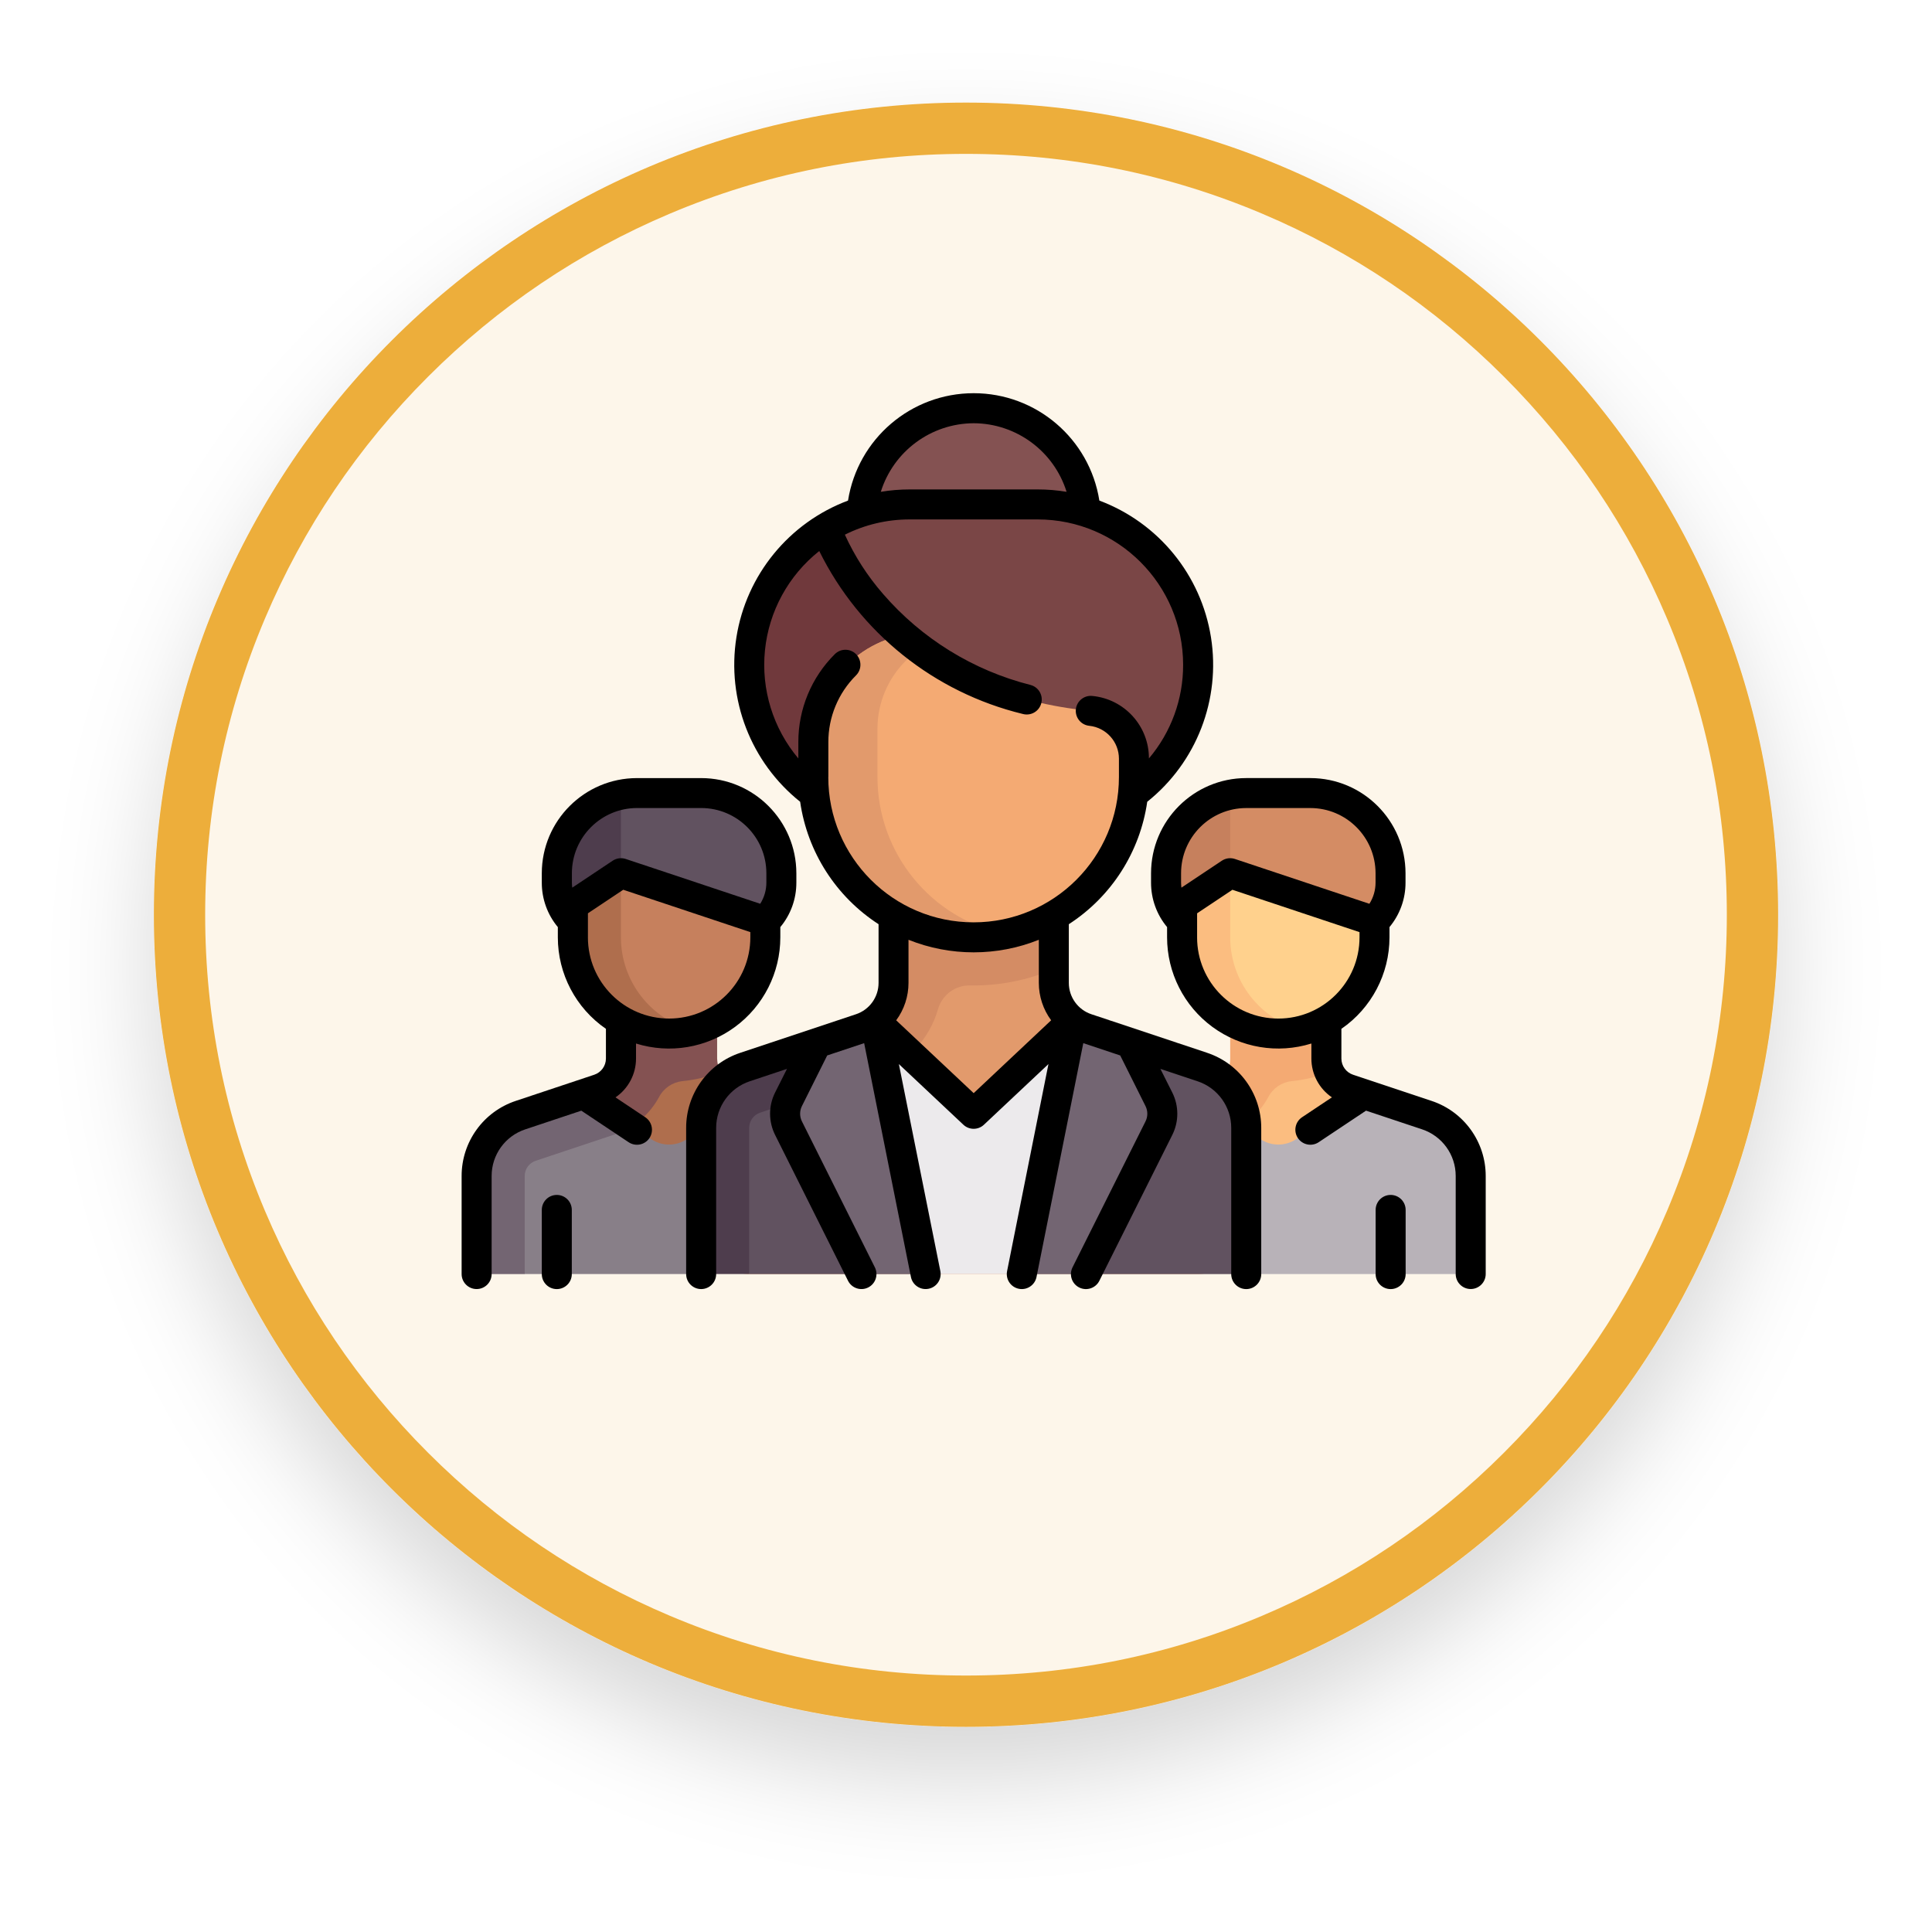
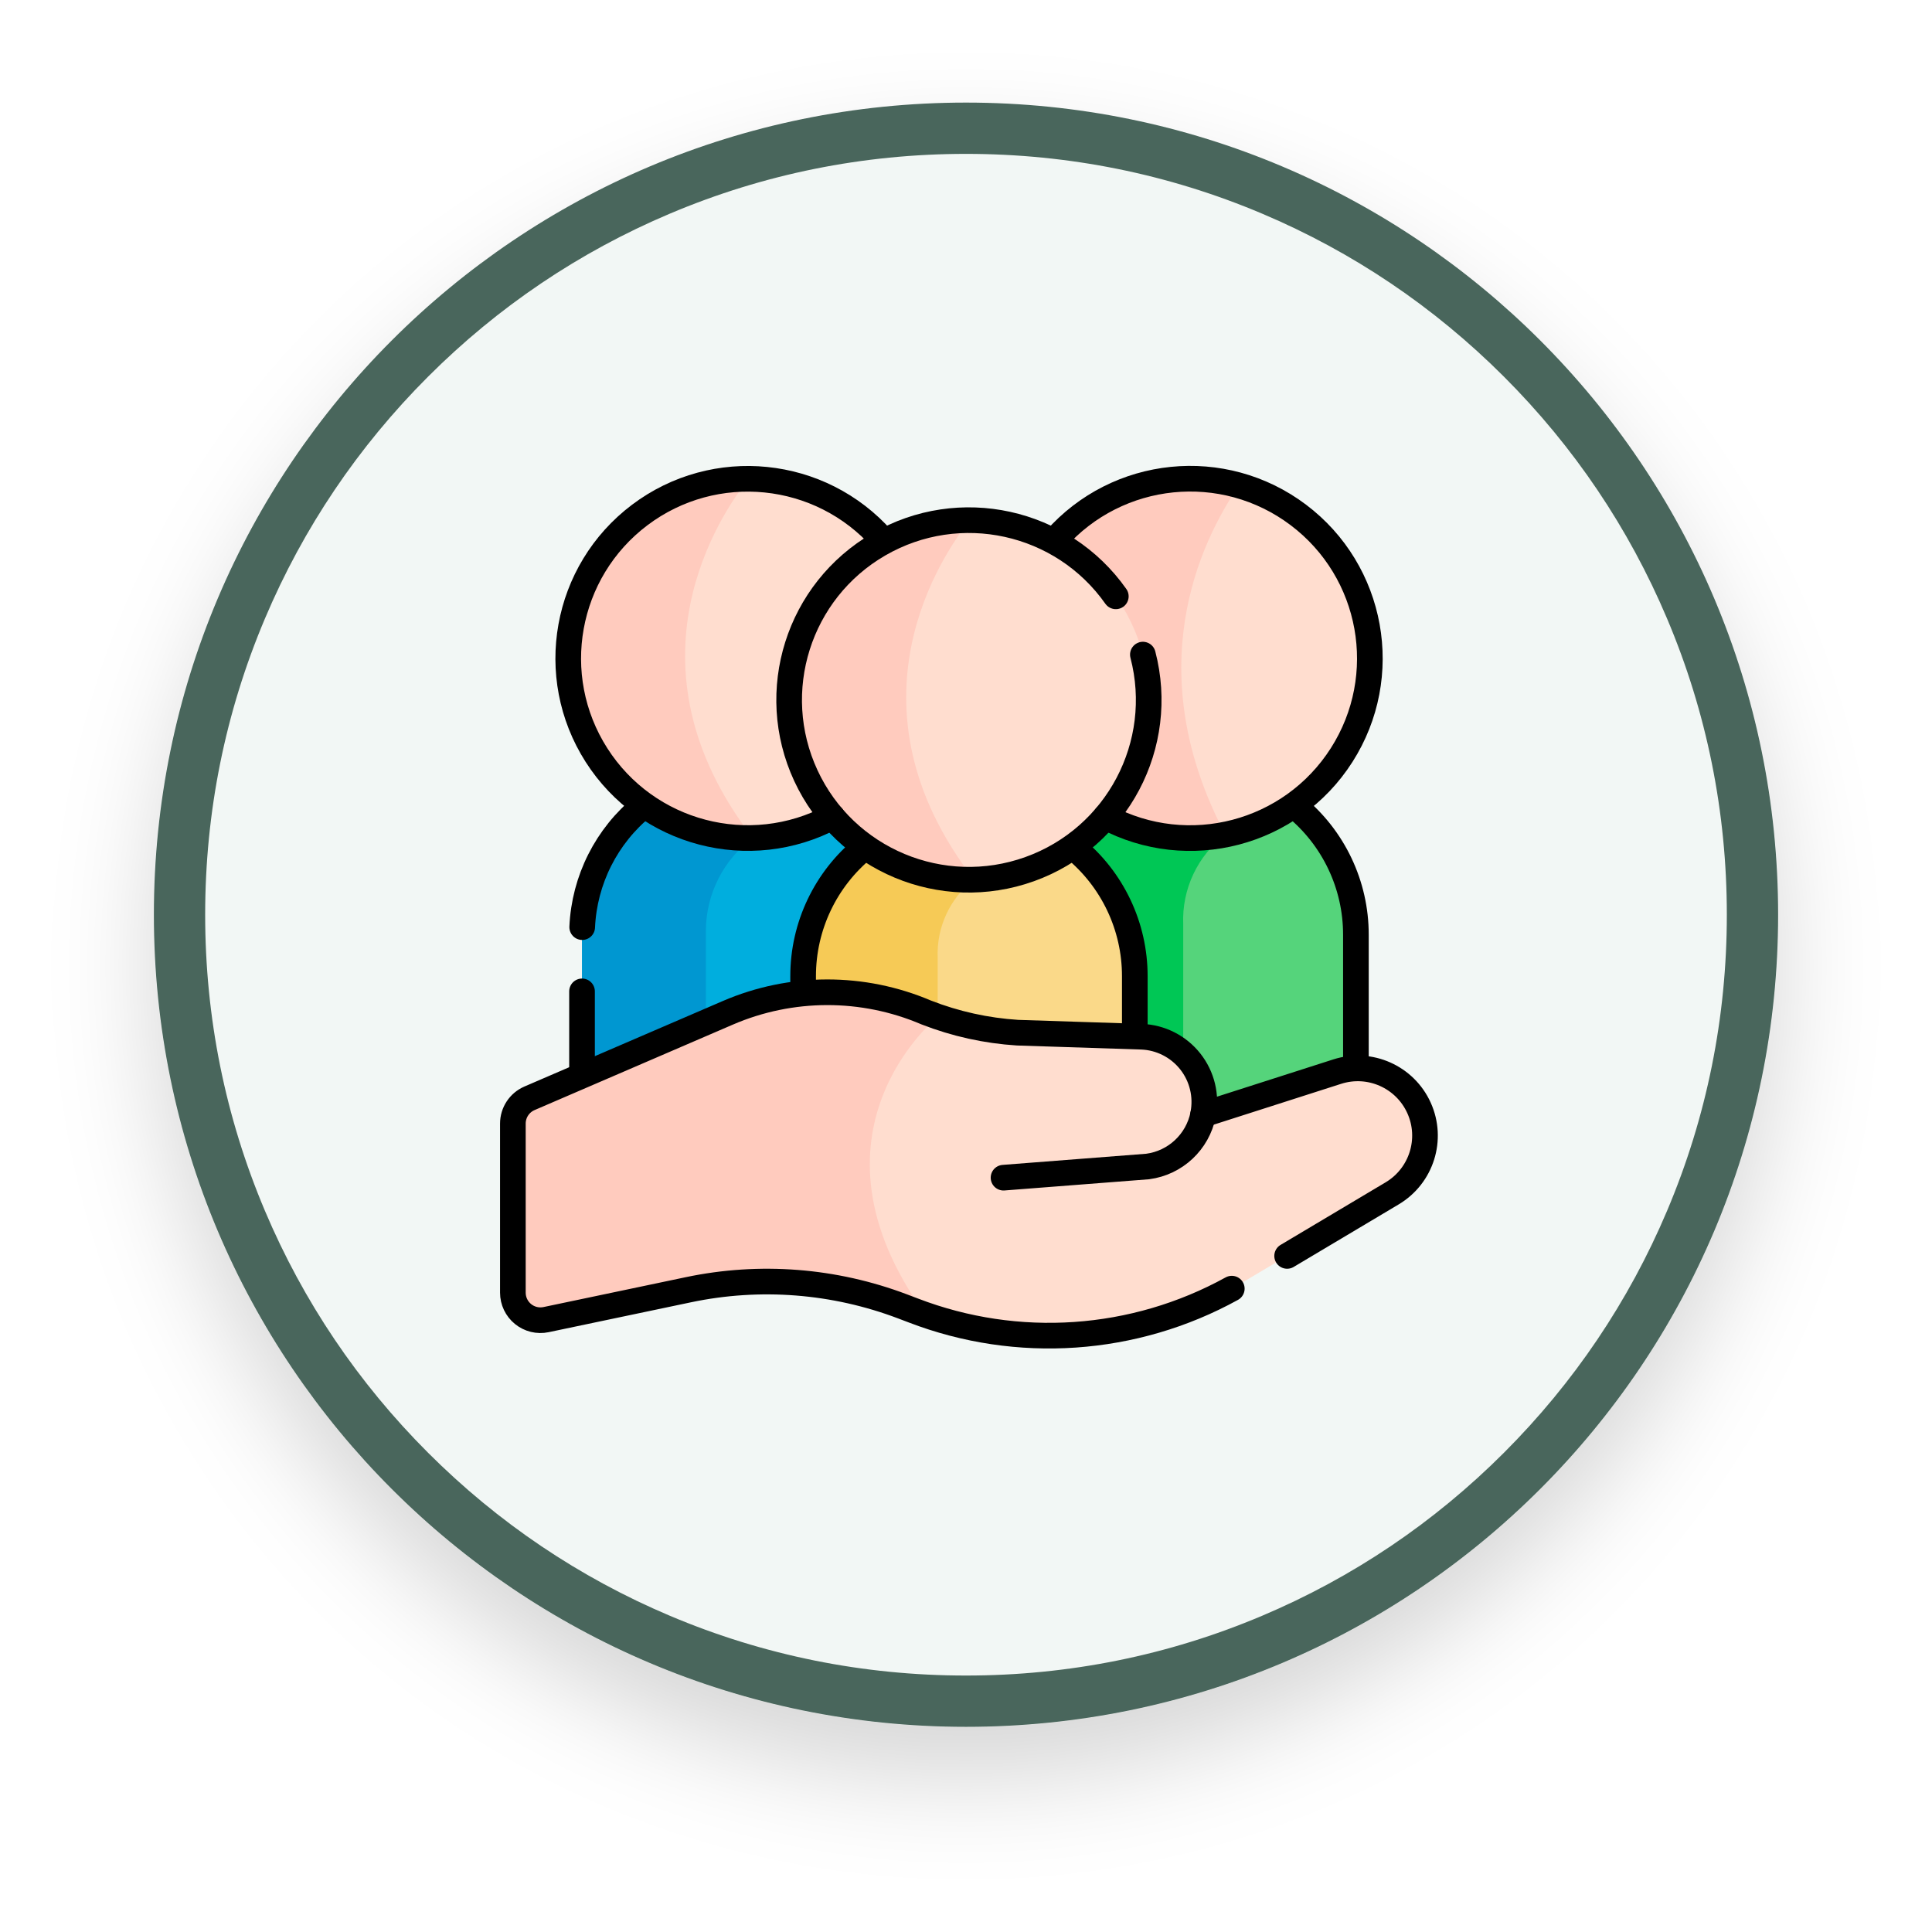
<svg xmlns="http://www.w3.org/2000/svg" width="113" height="113" viewBox="0 0 113 113">
  <defs>
    <filter id="Path_982547" x="0" y="0" width="113" height="113" filterUnits="userSpaceOnUse">
      <feOffset dy="3" input="SourceAlpha" />
      <feGaussianBlur stdDeviation="3" result="blur" />
      <feFlood flood-opacity="0.161" />
      <feComposite operator="in" in2="blur" />
      <feComposite in="SourceGraphic" />
    </filter>
  </defs>
-   <g id="Group_1182338" data-name="Group 1182338" transform="translate(-196 -8893)">
-     <g id="Group_1182296" data-name="Group 1182296" transform="translate(0 25)">
-       <g id="Group_1180298" data-name="Group 1180298" transform="translate(22 3193)">
-         <g id="Group_1173622" data-name="Group 1173622" transform="translate(-22 3581)">
-           <g id="Group_1172087" data-name="Group 1172087" transform="translate(205 2100)">
-             <g id="Group_1171485" data-name="Group 1171485">
-               <g id="Group_1167519" data-name="Group 1167519" transform="translate(0)">
-                 <g id="Group_1166845" data-name="Group 1166845">
-                   <g id="Group_1166720" data-name="Group 1166720">
-                     <g id="Group_1164305" data-name="Group 1164305">
-                       <g id="Group_1163948" data-name="Group 1163948">
-                         <g id="Group_1158168" data-name="Group 1158168">
-                           <g id="Group_1152576" data-name="Group 1152576">
-                             <g id="Group_1148633" data-name="Group 1148633">
-                               <g id="Group_1148525" data-name="Group 1148525">
-                                 <g transform="matrix(1, 0, 0, 1, -9, -6)" filter="url(#Path_982547)">
-                                   <g id="Path_982547-2" data-name="Path 982547" transform="translate(9 6)" fill="#fdf6ea">
-                                     <path d="M 47.5 93.5 C 41.289 93.5 35.265 92.284 29.595 89.886 C 24.118 87.569 19.198 84.252 14.973 80.027 C 10.748 75.802 7.431 70.882 5.114 65.405 C 2.716 59.735 1.5 53.711 1.5 47.5 C 1.5 41.289 2.716 35.265 5.114 29.595 C 7.431 24.118 10.748 19.198 14.973 14.973 C 19.198 10.748 24.118 7.431 29.595 5.114 C 35.265 2.716 41.289 1.5 47.5 1.5 C 53.711 1.5 59.735 2.716 65.405 5.114 C 70.882 7.431 75.802 10.748 80.027 14.973 C 84.252 19.198 87.569 24.118 89.886 29.595 C 92.284 35.265 93.5 41.289 93.5 47.5 C 93.5 53.711 92.284 59.735 89.886 65.405 C 87.569 70.882 84.252 75.802 80.027 80.027 C 75.802 84.252 70.882 87.569 65.405 89.886 C 59.735 92.284 53.711 93.5 47.5 93.5 Z" stroke="none" />
-                                     <path d="M 47.5 3 C 41.491 3 35.664 4.176 30.18 6.496 C 24.881 8.737 20.122 11.946 16.034 16.034 C 11.946 20.122 8.737 24.881 6.496 30.18 C 4.176 35.664 3 41.491 3 47.5 C 3 53.509 4.176 59.336 6.496 64.82 C 8.737 70.119 11.946 74.878 16.034 78.966 C 20.122 83.054 24.881 86.263 30.18 88.504 C 35.664 90.824 41.491 92 47.5 92 C 53.509 92 59.336 90.824 64.82 88.504 C 70.119 86.263 74.878 83.054 78.966 78.966 C 83.054 74.878 86.263 70.119 88.504 64.82 C 90.824 59.336 92 53.509 92 47.5 C 92 41.491 90.824 35.664 88.504 30.18 C 86.263 24.881 83.054 20.122 78.966 16.034 C 74.878 11.946 70.119 8.737 64.82 6.496 C 59.336 4.176 53.509 3 47.5 3 M 47.5 0 C 73.734 0 95 21.266 95 47.5 C 95 73.734 73.734 95 47.5 95 C 21.266 95 0 73.734 0 47.5 C 0 21.266 21.266 0 47.5 0 Z" stroke="none" fill="#edae3b" />
-                                   </g>
-                                 </g>
-                               </g>
-                             </g>
+   <g id="Group_1180078" data-name="Group 1180078" transform="translate(-190 -2217)">
+     <g id="Group_1173625" data-name="Group 1173625" transform="translate(0 -1987)">
+       <g id="Group_1172175" data-name="Group 1172175" transform="translate(-0.514 180)">
+         <g id="Group_1167986" data-name="Group 1167986" transform="translate(199.514 4030)">
+           <g id="Group_1167464" data-name="Group 1167464">
+             <g id="Group_1164308" data-name="Group 1164308" transform="translate(0)">
+               <g id="Group_1163948" data-name="Group 1163948">
+                 <g id="Group_1158168" data-name="Group 1158168">
+                   <g id="Group_1152576" data-name="Group 1152576">
+                     <g id="Group_1148633" data-name="Group 1148633">
+                       <g id="Group_1148525" data-name="Group 1148525">
+                         <g transform="matrix(1, 0, 0, 1, -9, -6)" filter="url(#Path_982547)">
+                           <g id="Path_982547-2" data-name="Path 982547" transform="translate(9 6)" fill="#f2f7f5">
+                             <path d="M 47.5 93.5 C 41.289 93.5 35.265 92.284 29.595 89.886 C 24.118 87.569 19.198 84.252 14.973 80.027 C 10.748 75.802 7.431 70.882 5.114 65.405 C 2.716 59.735 1.5 53.711 1.5 47.5 C 1.5 41.289 2.716 35.265 5.114 29.595 C 7.431 24.118 10.748 19.198 14.973 14.973 C 19.198 10.748 24.118 7.431 29.595 5.114 C 35.265 2.716 41.289 1.5 47.5 1.5 C 53.711 1.5 59.735 2.716 65.405 5.114 C 70.882 7.431 75.802 10.748 80.027 14.973 C 84.252 19.198 87.569 24.118 89.886 29.595 C 92.284 35.265 93.5 41.289 93.5 47.5 C 93.5 53.711 92.284 59.735 89.886 65.405 C 87.569 70.882 84.252 75.802 80.027 80.027 C 75.802 84.252 70.882 87.569 65.405 89.886 C 59.735 92.284 53.711 93.5 47.5 93.5 Z" stroke="none" />
+                             <path d="M 47.5 3 C 41.491 3 35.664 4.176 30.18 6.496 C 24.881 8.737 20.122 11.946 16.034 16.034 C 11.946 20.122 8.737 24.881 6.496 30.18 C 4.176 35.664 3 41.491 3 47.5 C 3 53.509 4.176 59.336 6.496 64.82 C 8.737 70.119 11.946 74.878 16.034 78.966 C 20.122 83.054 24.881 86.263 30.18 88.504 C 35.664 90.824 41.491 92 47.5 92 C 53.509 92 59.336 90.824 64.82 88.504 C 70.119 86.263 74.878 83.054 78.966 78.966 C 83.054 74.878 86.263 70.119 88.504 64.82 C 90.824 59.336 92 53.509 92 47.5 C 92 41.491 90.824 35.664 88.504 30.18 C 86.263 24.881 83.054 20.122 78.966 16.034 C 74.878 11.946 70.119 8.737 64.82 6.496 C 59.336 4.176 53.509 3 47.5 3 M 47.5 0 C 73.734 0 95 21.266 95 47.5 C 95 73.734 73.734 95 47.5 95 C 21.266 95 0 73.734 0 47.5 C 0 21.266 21.266 0 47.5 0 Z" stroke="none" fill="#4a665c" />
                          </g>
                        </g>
                      </g>
                    </g>
                  </g>
                </g>
              </g>
            </g>
          </g>
        </g>
      </g>
-       <g id="personas_1_" data-name="personas (1)" transform="translate(223 8858.936)">
-         <g id="Group_1182294" data-name="Group 1182294" transform="translate(0.877 32.941)">
-           <path id="Path_1042157" data-name="Path 1042157" d="M332.055,342.807l-4.593-1.531a1.876,1.876,0,0,1-1.282-1.779V336.16h-4.957V339.5c0,.807-1.187,1.524-1.953,1.779l-4.593,1.531a3.751,3.751,0,0,0-2.565,3.559v2.923H334.62v-2.923A3.751,3.751,0,0,0,332.055,342.807Z" transform="translate(-276.477 -301.462)" fill="#fbbd80" />
-           <path id="Path_1042158" data-name="Path 1042158" d="M380.205,339.5V336.16h-5.627V339.5a1.876,1.876,0,0,1-1.282,1.779l.89,2.669a4.665,4.665,0,0,0,2.613-2.183,1.755,1.755,0,0,1,1.365-.945,8.293,8.293,0,0,0,2.236-.536A1.842,1.842,0,0,1,380.205,339.5Z" transform="translate(-330.502 -301.462)" fill="#f4aa73" />
-           <path id="Path_1042159" data-name="Path 1042159" d="M332.056,383.7l-3.687-1.229-3.961,2.641a1.876,1.876,0,0,1-2.081,0l-3.961-2.641-3.687,1.229a3.751,3.751,0,0,0-2.565,3.559v2.923L321.492,393h13.129v-5.737A3.751,3.751,0,0,0,332.056,383.7Z" transform="translate(-276.477 -342.359)" fill="#b8b2b8" />
-           <path id="Path_1042160" data-name="Path 1042160" d="M319.864,383.953a3.71,3.71,0,0,0,.44-.184l-1.94-1.293-3.687,1.229a3.751,3.751,0,0,0-2.565,3.559v2.923a2.805,2.805,0,0,0,1.876,2.641v-5.564a1.872,1.872,0,0,1,1.283-1.779Z" transform="translate(-276.476 -342.359)" fill="#4e3d4d" />
-           <path id="Path_1042161" data-name="Path 1042161" d="M360.633,231.951h-3.751a4.689,4.689,0,0,0-4.689,4.689v.549a3.2,3.2,0,0,0,.938,2.264h11.254a3.2,3.2,0,0,0,.938-2.264v-.549A4.689,4.689,0,0,0,360.633,231.951Z" transform="translate(-311.868 -209.444)" fill="#d48c64" />
-           <path id="Path_1042162" data-name="Path 1042162" d="M355.944,232.759a4.69,4.69,0,0,0-3.751,4.594v.549a3.2,3.2,0,0,0,.938,2.264h2.813v-7.408Z" transform="translate(-311.868 -210.157)" fill="#c6805d" />
-           <path id="Path_1042163" data-name="Path 1042163" d="M360.627,275.092,362.259,274a1.876,1.876,0,0,1,1.633-.219l7.57,2.523v.938a5.627,5.627,0,0,1-11.254,0v-1.374A.938.938,0,0,1,360.627,275.092Z" transform="translate(-318.946 -246.298)" fill="#ffd18d" />
-           <path id="Path_1042164" data-name="Path 1042164" d="M363.023,277.425v-3.534a1.871,1.871,0,0,0-.763.291l-1.632,1.088a.938.938,0,0,0-.418.78v1.374a5.607,5.607,0,0,0,7.034,5.443A5.624,5.624,0,0,1,363.023,277.425Z" transform="translate(-318.947 -246.477)" fill="#fbbd80" />
-           <path id="Path_1042165" data-name="Path 1042165" d="M27.442,342.807l-4.593-1.531c-.766-.255-1.678-.972-1.678-1.779l.4-3.337H15.94V339.5a1.876,1.876,0,0,1-1.282,1.779l-4.593,1.531A3.751,3.751,0,0,0,7.5,346.366v2.923l22.507-.011v-2.913A3.751,3.751,0,0,0,27.442,342.807Z" transform="translate(-7.5 -301.462)" fill="#af6e4d" />
-           <path id="Path_1042166" data-name="Path 1042166" d="M75.592,339.5V336.16H69.965V339.5a1.876,1.876,0,0,1-1.282,1.779l.891,2.669a4.665,4.665,0,0,0,2.613-2.183,1.755,1.755,0,0,1,1.365-.945,8.293,8.293,0,0,0,2.236-.536A1.842,1.842,0,0,1,75.592,339.5Z" transform="translate(-61.525 -301.462)" fill="#845252" />
-           <path id="Path_1042167" data-name="Path 1042167" d="M27.442,383.7l-3.687-1.229-3.961,2.641a1.876,1.876,0,0,1-2.081,0l-3.961-2.641L10.065,383.7A3.751,3.751,0,0,0,7.5,387.264L10.313,393H20.629l9.378-5.737A3.751,3.751,0,0,0,27.442,383.7Z" transform="translate(-7.5 -342.359)" fill="#887f88" />
-           <path id="Path_1042168" data-name="Path 1042168" d="M56.02,231.951H52.269a4.689,4.689,0,0,0-4.689,4.689v.549a3.2,3.2,0,0,0,.938,2.264H59.771a3.2,3.2,0,0,0,.938-2.264v-.549A4.689,4.689,0,0,0,56.02,231.951Z" transform="translate(-42.891 -209.444)" fill="#615260" />
-           <path id="Path_1042169" data-name="Path 1042169" d="M51.331,232.759a4.69,4.69,0,0,0-3.751,4.594v.549a3.2,3.2,0,0,0,.938,2.264h2.813v-7.408Z" transform="translate(-42.891 -210.157)" fill="#4e3d4d" />
-           <path id="Path_1042170" data-name="Path 1042170" d="M56.014,275.092,57.646,274a1.876,1.876,0,0,1,1.634-.219l7.57,2.523v.938a5.627,5.627,0,0,1-11.254,0v-1.374A.938.938,0,0,1,56.014,275.092Z" transform="translate(-49.969 -246.298)" fill="#c6805d" />
-           <path id="Path_1042171" data-name="Path 1042171" d="M58.41,277.425v-3.534a1.872,1.872,0,0,0-.763.291l-1.632,1.088a.938.938,0,0,0-.418.78v1.374a5.607,5.607,0,0,0,7.034,5.443A5.624,5.624,0,0,1,58.41,277.425Z" transform="translate(-49.97 -246.477)" fill="#af6e4d" />
-           <path id="Path_1042172" data-name="Path 1042172" d="M149.045,290.446l-6.765-2.255a2.813,2.813,0,0,1-1.924-2.669v-5.475h-9.378v5.475a2.814,2.814,0,0,1-1.924,2.669l-6.765,2.255A3.751,3.751,0,0,0,119.725,294v5.736a2.813,2.813,0,0,0,2.813,2.813H148.8a2.813,2.813,0,0,0,2.813-2.813V294A3.751,3.751,0,0,0,149.045,290.446Z" transform="translate(-106.596 -251.913)" fill="#e29a6c" />
-           <path id="Path_1042173" data-name="Path 1042173" d="M201.4,280.048v5.475a2.813,2.813,0,0,1-1.924,2.669l.889,2.669a5.636,5.636,0,0,0,3.64-3.805,1.912,1.912,0,0,1,1.9-1.382,11.959,11.959,0,0,0,4.872-.957v-4.669H201.4Z" transform="translate(-177.017 -251.914)" fill="#d48c64" />
-           <path id="Path_1042174" data-name="Path 1042174" d="M205.15,345.79l-5.125,4.956a.938.938,0,0,1-1.3,0L193.6,345.79l-1.726,5.438,4.689,9.378h5.627l4.689-9.378Z" transform="translate(-170.302 -309.965)" fill="#eceaec" />
-           <path id="Path_1042175" data-name="Path 1042175" d="M200.1,348.195l.519-.173a4.662,4.662,0,0,0,1.593-.927l-1.349-1.3Z" transform="translate(-177.567 -309.965)" fill="#dbd8db" />
-           <path id="Path_1042176" data-name="Path 1042176" d="M129.892,345.79a2.8,2.8,0,0,1-.836.453l-6.765,2.255a3.751,3.751,0,0,0-2.565,3.559l2.813,8.55H129.1Z" transform="translate(-106.597 -309.965)" fill="#615260" />
-           <path id="Path_1042177" data-name="Path 1042177" d="M122.54,352.057a.938.938,0,0,1,.642-.891l6.762-2.255a5.153,5.153,0,0,0,.528-.223l-.58-2.9a2.8,2.8,0,0,1-.836.453l-6.765,2.255a3.751,3.751,0,0,0-2.565,3.559v8.55h2.813v-8.549Z" transform="translate(-106.598 -309.965)" fill="#4e3d4d" />
-           <circle id="Ellipse_13107" data-name="Ellipse 13107" cx="6.565" cy="6.565" r="6.565" transform="translate(22.507 0)" fill="#845252" />
-           <path id="Path_1042178" data-name="Path 1042178" d="M160.655,106.417h-7.5a9.378,9.378,0,1,1,0-18.756h7.5a9.378,9.378,0,1,1,0,18.756Z" transform="translate(-127.832 -82.034)" fill="#70393c" />
-           <path id="Path_1042179" data-name="Path 1042179" d="M185.217,169.608a9.378,9.378,0,0,1-9.378-9.378v-1.876a6.565,6.565,0,0,1,6.565-6.565H194.6v8.44A9.378,9.378,0,0,1,185.217,169.608Z" transform="translate(-156.145 -138.661)" fill="#f4aa73" />
-           <path id="Path_1042180" data-name="Path 1042180" d="M179.59,160.23v-2.813a5.627,5.627,0,0,1,5.627-5.627H182.4a6.565,6.565,0,0,0-6.565,6.565v1.876a9.383,9.383,0,0,0,11.254,9.19A9.381,9.381,0,0,1,179.59,160.23Z" transform="translate(-156.145 -138.661)" fill="#e29a6c" />
-           <path id="Path_1042181" data-name="Path 1042181" d="M204.317,97.039a9.378,9.378,0,0,0-9.378-9.378h-7.5a9.319,9.319,0,0,0-4.836,1.354c1.511,3.48,5.584,9.794,15.448,10.722a2.8,2.8,0,0,1,2.517,2.794v2a9.354,9.354,0,0,0,3.751-7.49Z" transform="translate(-162.116 -82.034)" fill="#7a4646" />
-           <path id="Path_1042182" data-name="Path 1042182" d="M166.976,345.79a2.8,2.8,0,0,1-.836.453l-2.544.848-1.67,3.3a1.876,1.876,0,0,0,0,1.687l4.267,8.534h3.751Z" transform="translate(-143.681 -309.965)" fill="#736572" />
-           <path id="Path_1042183" data-name="Path 1042183" d="M305.377,345.79a2.8,2.8,0,0,0,.836.453l6.765,2.255a3.751,3.751,0,0,1,2.565,3.559v8.55h-9.378Z" transform="translate(-270.529 -309.965)" fill="#615260" />
-           <g id="Group_1182293" data-name="Group 1182293" transform="translate(0 35.825)">
-             <path id="Path_1042184" data-name="Path 1042184" d="M283.01,345.79a2.8,2.8,0,0,0,.836.453l2.544.848,1.67,3.3a1.875,1.875,0,0,1,0,1.687l-4.267,8.534h-3.751Z" transform="translate(-248.162 -345.79)" fill="#736572" />
-             <path id="Path_1042185" data-name="Path 1042185" d="M10.313,387.263a.935.935,0,0,1,.642-.889l4.593-1.531a4.662,4.662,0,0,0,.552-.229l.5-.241-2.845-1.9L10.065,383.7A3.751,3.751,0,0,0,7.5,387.263V393h2.813Z" transform="translate(-7.5 -378.183)" fill="#736572" />
-           </g>
-         </g>
-         <g id="Group_1182295" data-name="Group 1182295" transform="translate(0 32.064)">
-           <path id="Path_1042186" data-name="Path 1042186" d="M142.7,70.642l-6.765-2.255a1.933,1.933,0,0,1-1.324-1.837V63.12a10.272,10.272,0,0,0,4.586-7.161,10.256,10.256,0,0,0-2.8-17.616,7.441,7.441,0,0,0-14.7,0,10.256,10.256,0,0,0-2.8,17.616,10.272,10.272,0,0,0,4.586,7.161v3.43a1.933,1.933,0,0,1-1.324,1.837l-6.765,2.255a4.623,4.623,0,0,0-3.165,4.391v8.55a.877.877,0,0,0,1.755,0v-8.55a2.87,2.87,0,0,1,1.965-2.726l2.178-.726-.7,1.393a2.766,2.766,0,0,0,0,2.462l4.27,8.539a.877.877,0,1,0,1.57-.785L119,74.651a1,1,0,0,1,0-.893l1.479-2.962,2.161-.72,2.736,13.678a.877.877,0,0,0,1.721-.344L124.67,71.3l3.775,3.549a.877.877,0,0,0,1.2,0l3.775-3.549L131,83.411a.877.877,0,1,0,1.721.344l2.736-13.678,2.16.72,1.48,2.962a1,1,0,0,1,0,.893l-4.27,8.539a.877.877,0,1,0,1.57.785l4.27-8.539a2.766,2.766,0,0,0,0-2.462l-.7-1.393,2.178.726a2.87,2.87,0,0,1,1.965,2.726v8.55a.877.877,0,0,0,1.755,0v-8.55A4.623,4.623,0,0,0,142.7,70.642ZM129.046,33.819a5.718,5.718,0,0,1,5.434,4.011,10.274,10.274,0,0,0-1.683-.139h-7.5a10.273,10.273,0,0,0-1.683.139,5.718,5.718,0,0,1,5.434-4.011Zm-8.5,20.692V52.474a5.49,5.49,0,0,1,1.619-3.908.877.877,0,0,0-1.241-1.241,7.233,7.233,0,0,0-2.133,5.149v.951a8.5,8.5,0,0,1,1.223-12.132,18.016,18.016,0,0,0,11.908,9.531.877.877,0,0,0,.456-1.695,16.892,16.892,0,0,1-8.637-5.331,14.3,14.3,0,0,1-2.229-3.461,8.446,8.446,0,0,1,3.784-.892h7.5a8.51,8.51,0,0,1,8.5,8.5,8.425,8.425,0,0,1-2,5.479,3.659,3.659,0,0,0-3.318-3.655.877.877,0,1,0-.165,1.747,1.936,1.936,0,0,1,1.729,1.921v1.074a8.5,8.5,0,1,1-17,0Zm8.5,18.49-4.532-4.26a3.684,3.684,0,0,0,.72-2.19V64.031a10.252,10.252,0,0,0,7.623,0V66.55a3.684,3.684,0,0,0,.72,2.19Z" transform="translate(-99.097 -32.064)" />
-           <path id="Path_1042187" data-name="Path 1042187" d="M10.2,240.857v-.878a6.506,6.506,0,0,0,8.44-6.21v-.6a4.048,4.048,0,0,0,.938-2.6v-.549a5.573,5.573,0,0,0-5.566-5.566H10.255a5.573,5.573,0,0,0-5.566,5.566v.549a4.048,4.048,0,0,0,.938,2.6v.6A6.5,6.5,0,0,0,8.44,239.12v1.737a1,1,0,0,1-.683.947l-4.593,1.531A4.623,4.623,0,0,0,0,247.726v5.736a.877.877,0,0,0,1.755,0v-5.736A2.87,2.87,0,0,1,3.72,245L7,243.906l2.769,1.846a.877.877,0,0,0,.973-1.46L9,243.128A2.748,2.748,0,0,0,10.2,240.857Zm-3.751-10.84a3.816,3.816,0,0,1,3.812-3.812h3.751a3.816,3.816,0,0,1,3.812,3.812v.549a2.307,2.307,0,0,1-.36,1.239L9.6,229.185a.878.878,0,0,0-.764.1l-2.366,1.577a2.35,2.35,0,0,1-.021-.3v-.549Zm.938,3.751v-1.406l2.066-1.377,7.433,2.478v.305a4.749,4.749,0,0,1-9.5,0Z" transform="translate(0 -201.944)" />
-           <path id="Path_1042188" data-name="Path 1042188" d="M40.958,432.87a.877.877,0,0,0-.877.877V437.5a.877.877,0,0,0,1.755,0v-3.751A.877.877,0,0,0,40.958,432.87Z" transform="translate(-35.392 -385.98)" />
-           <path id="Path_1042189" data-name="Path 1042189" d="M361.1,243.335l-4.593-1.531a1,1,0,0,1-.683-.947V239.12a6.5,6.5,0,0,0,2.813-5.352v-.6a4.048,4.048,0,0,0,.938-2.6v-.549a5.573,5.573,0,0,0-5.567-5.566h-3.751a5.573,5.573,0,0,0-5.566,5.566v.549a4.048,4.048,0,0,0,.938,2.6v.6a6.506,6.506,0,0,0,8.44,6.21v.878a2.748,2.748,0,0,0,1.2,2.271l-1.746,1.164a.877.877,0,1,0,.973,1.46l2.769-1.846,3.28,1.093a2.87,2.87,0,0,1,1.965,2.726v5.736a.877.877,0,0,0,1.755,0v-5.736A4.623,4.623,0,0,0,361.1,243.335Zm-14.653-13.317a3.816,3.816,0,0,1,3.812-3.812h3.751a3.816,3.816,0,0,1,3.812,3.812v.549a2.307,2.307,0,0,1-.36,1.239l-7.864-2.621a.878.878,0,0,0-.764.1l-2.366,1.577a2.348,2.348,0,0,1-.021-.3Zm.938,3.751v-1.406l2.066-1.377,7.433,2.478v.305a4.749,4.749,0,0,1-9.5,0Z" transform="translate(-304.368 -201.944)" />
-           <path id="Path_1042190" data-name="Path 1042190" d="M457.8,432.87a.877.877,0,0,0-.877.877V437.5a.877.877,0,1,0,1.755,0v-3.751A.877.877,0,0,0,457.8,432.87Z" transform="translate(-403.464 -385.98)" />
-         </g>
+     </g>
+     <g id="support_10203613" transform="translate(212.5 2237.5)">
+       <g id="Group_1179933" data-name="Group 1179933" transform="translate(7.5 7.5)">
+         <path id="Path_1040762" data-name="Path 1040762" d="M64.548,175.319v4.85l-12.154,3.038-7.244,1.811v-9.7a9.7,9.7,0,1,1,19.4,0Z" transform="translate(-41.108 -148.646)" fill="#00aede" />
+         <path id="Path_1040763" data-name="Path 1040763" d="M55.14,170.1a6.783,6.783,0,0,0-2.746,5.4v8.155l-7.244,1.811v-9.7a9.7,9.7,0,0,1,8.678-9.646Z" transform="translate(-41.108 -149.092)" fill="#0097d1" />
+         <path id="Path_1040764" data-name="Path 1040764" d="M305.488,175.32v13.741l-10.1-1.262-9.3-1.163V175.32a9.7,9.7,0,1,1,19.4,0Z" transform="translate(-256.183 -148.647)" fill="#55d47b" />
+         <path id="Path_1040765" data-name="Path 1040765" d="M297.85,170.334a6.268,6.268,0,0,0-2.462,5.247v13.092l-9.3-1.163V176.195a9.7,9.7,0,0,1,8.267-9.594Z" transform="translate(-256.183 -149.521)" fill="#00c755" />
+         <path id="Path_1040766" data-name="Path 1040766" d="M299.575,18.008a10.509,10.509,0,0,1-8.446,10.3l-7.019-1.038A10.509,10.509,0,0,1,289.067,7.5h.054a10.5,10.5,0,0,1,10.454,10.506Z" transform="translate(-249.461 -7.5)" fill="#ffddcf" />
+         <path id="Path_1040767" data-name="Path 1040767" d="M291.129,28.312a10.44,10.44,0,0,1-1.77.2c-.1,0-.193,0-.291,0a10.508,10.508,0,0,1,0-21.015h.054a10.476,10.476,0,0,1,2.806.394C289.607,11.278,286.087,18.746,291.129,28.312Z" transform="translate(-249.461 -7.5)" fill="#ffcbbe" />
+         <path id="Path_1040768" data-name="Path 1040768" d="M58.635,18.008a10.507,10.507,0,0,1-10.217,10.5L42.075,26.6h0A10.508,10.508,0,0,1,48.128,7.5h.054A10.506,10.506,0,0,1,58.635,18.008Z" transform="translate(-34.387 -7.5)" fill="#ffddcf" />
+         <path id="Path_1040769" data-name="Path 1040769" d="M48.42,28.513c-.1,0-.193,0-.291,0a10.508,10.508,0,0,1,0-21.015h.054C46.577,9.513,40.541,18.3,48.42,28.513Z" transform="translate(-34.388 -7.502)" fill="#ffcbbe" />
+         <path id="Path_1040770" data-name="Path 1040770" d="M185.018,197.9v4.849h-19.4v-3.844l3.645-8.581h0a9.7,9.7,0,0,1,15.754,7.578Z" transform="translate(-148.646 -168.803)" fill="#fad989" />
+         <path id="Path_1040771" data-name="Path 1040771" d="M175.61,193.335a5.523,5.523,0,0,0-2.12,4.592v5.919h-7.87V199a9.7,9.7,0,0,1,8.1-9.568Z" transform="translate(-148.646 -169.899)" fill="#f6ca56" />
+         <path id="Path_1040772" data-name="Path 1040772" d="M195.048,40.6a10.507,10.507,0,0,1-10.217,10.5l-8.881-9.454,3.633-10.314h0a10.456,10.456,0,0,1,4.957-1.241h.054A10.506,10.506,0,0,1,195.048,40.6Z" transform="translate(-157.867 -27.665)" fill="#ffddcf" />
+         <path id="Path_1040773" data-name="Path 1040773" d="M168.888,51.1c-.1,0-.193,0-.291,0a10.508,10.508,0,0,1,0-21.015h.054C167.045,32.1,161.009,40.89,168.888,51.1Z" transform="translate(-141.924 -27.664)" fill="#ffcbbe" />
+         <path id="Path_1040774" data-name="Path 1040774" d="M58.926,310.993l-8.817,5.251c-.118.071-.237.141-.356.209a22.119,22.119,0,0,1-18.11,1.651q-.359-.124-.717-.259l-.63-.239a22.364,22.364,0,0,0-12.526-.977l-8.329,1.749A1.611,1.611,0,0,1,7.5,316.8v-9.89a1.611,1.611,0,0,1,.973-1.479l3.069-1.323,20.8-3.438a17.947,17.947,0,0,0,1.951.541,15.7,15.7,0,0,0,2.719.384l7.249.236a3.815,3.815,0,0,1,3.672,3.631,3.776,3.776,0,0,1-.07.925l.731.245,1.02-.806,6.1-1.955a3.931,3.931,0,0,1,3.21,7.121Z" transform="translate(-7.5 -269.199)" fill="#ffddcf" />
+         <path id="Path_1040775" data-name="Path 1040775" d="M31.643,306.148q-.359-.124-.717-.259l-.63-.239a22.364,22.364,0,0,0-12.526-.977l-8.329,1.749A1.611,1.611,0,0,1,7.5,304.846v-9.89a1.611,1.611,0,0,1,.973-1.479l11.6-5a14.715,14.715,0,0,1,11.6-.021c.206.088.434.174.677.257C32.344,288.715,23.9,295.492,31.643,306.148Z" transform="translate(-7.5 -257.243)" fill="#ffcbbe" />
+       </g>
+       <g id="Group_1179934" data-name="Group 1179934" transform="translate(7.5 7.5)">
+         <path id="Path_1040776" data-name="Path 1040776" d="M433.49,185.91a9.676,9.676,0,0,1,3.575,7.521v7.707" transform="translate(-387.76 -166.758)" fill="none" stroke="#000" stroke-linecap="round" stroke-linejoin="round" stroke-miterlimit="10" stroke-width="1.5" />
+         <path id="Path_1040777" data-name="Path 1040777" d="M306,27.278a10.509,10.509,0,1,0-2.927-16.224" transform="translate(-271.34 -7.5)" fill="none" stroke="#000" stroke-linecap="round" stroke-linejoin="round" stroke-miterlimit="10" stroke-width="1.5" />
+         <path id="Path_1040778" data-name="Path 1040778" d="M45.25,192.984a9.672,9.672,0,0,1,3.564-7.074" transform="translate(-41.198 -166.758)" fill="none" stroke="#000" stroke-linecap="round" stroke-linejoin="round" stroke-miterlimit="10" stroke-width="1.5" />
+         <line id="Line_1225" data-name="Line 1225" y1="4.819" transform="translate(4.042 29.984)" fill="none" stroke="#000" stroke-linecap="round" stroke-linejoin="round" stroke-miterlimit="10" stroke-width="1.5" />
+         <path id="Path_1040779" data-name="Path 1040779" d="M56,11.054a10.505,10.505,0,1,0-2.927,16.224" transform="translate(-34.387 -7.5)" fill="none" stroke="#000" stroke-linecap="round" stroke-linejoin="round" stroke-miterlimit="10" stroke-width="1.5" />
+         <path id="Path_1040780" data-name="Path 1040780" d="M165.62,216.918v-.9a9.678,9.678,0,0,1,3.575-7.521" transform="translate(-148.646 -186.922)" fill="none" stroke="#000" stroke-linecap="round" stroke-linejoin="round" stroke-miterlimit="10" stroke-width="1.5" />
+         <path id="Path_1040781" data-name="Path 1040781" d="M313.02,208.5a9.676,9.676,0,0,1,3.575,7.521v3.415" transform="translate(-280.222 -186.922)" fill="none" stroke="#000" stroke-linecap="round" stroke-linejoin="round" stroke-miterlimit="10" stroke-width="1.5" />
+         <path id="Path_1040782" data-name="Path 1040782" d="M178.769,37.952a10.514,10.514,0,1,1-1.582-3.408" transform="translate(-141.924 -27.665)" fill="none" stroke="#000" stroke-linecap="round" stroke-linejoin="round" stroke-miterlimit="10" stroke-width="1.5" />
+         <path id="Path_1040783" data-name="Path 1040783" d="M52.782,302.7l6.145-3.66a3.931,3.931,0,0,0-3.21-7.121l-7.851,2.516a3.815,3.815,0,0,0-3.6-4.556l-7.249-.236a17.779,17.779,0,0,1-5.347-1.183,14.715,14.715,0,0,0-11.6.021l-11.6,5a1.611,1.611,0,0,0-.973,1.479v9.89a1.611,1.611,0,0,0,1.941,1.576l8.329-1.749a22.363,22.363,0,0,1,12.526.977l.63.239a22.144,22.144,0,0,0,18.623-1.279" transform="translate(-7.5 -257.243)" fill="none" stroke="#000" stroke-linecap="round" stroke-linejoin="round" stroke-miterlimit="10" stroke-width="1.5" />
+         <path id="Path_1040784" data-name="Path 1040784" d="M286.464,353.931a3.815,3.815,0,0,1-3.244,3.037l-8.43.654" transform="translate(-246.095 -316.741)" fill="none" stroke="#000" stroke-linecap="round" stroke-linejoin="round" stroke-miterlimit="10" stroke-width="1.5" />
      </g>
    </g>
  </g>
</svg>
